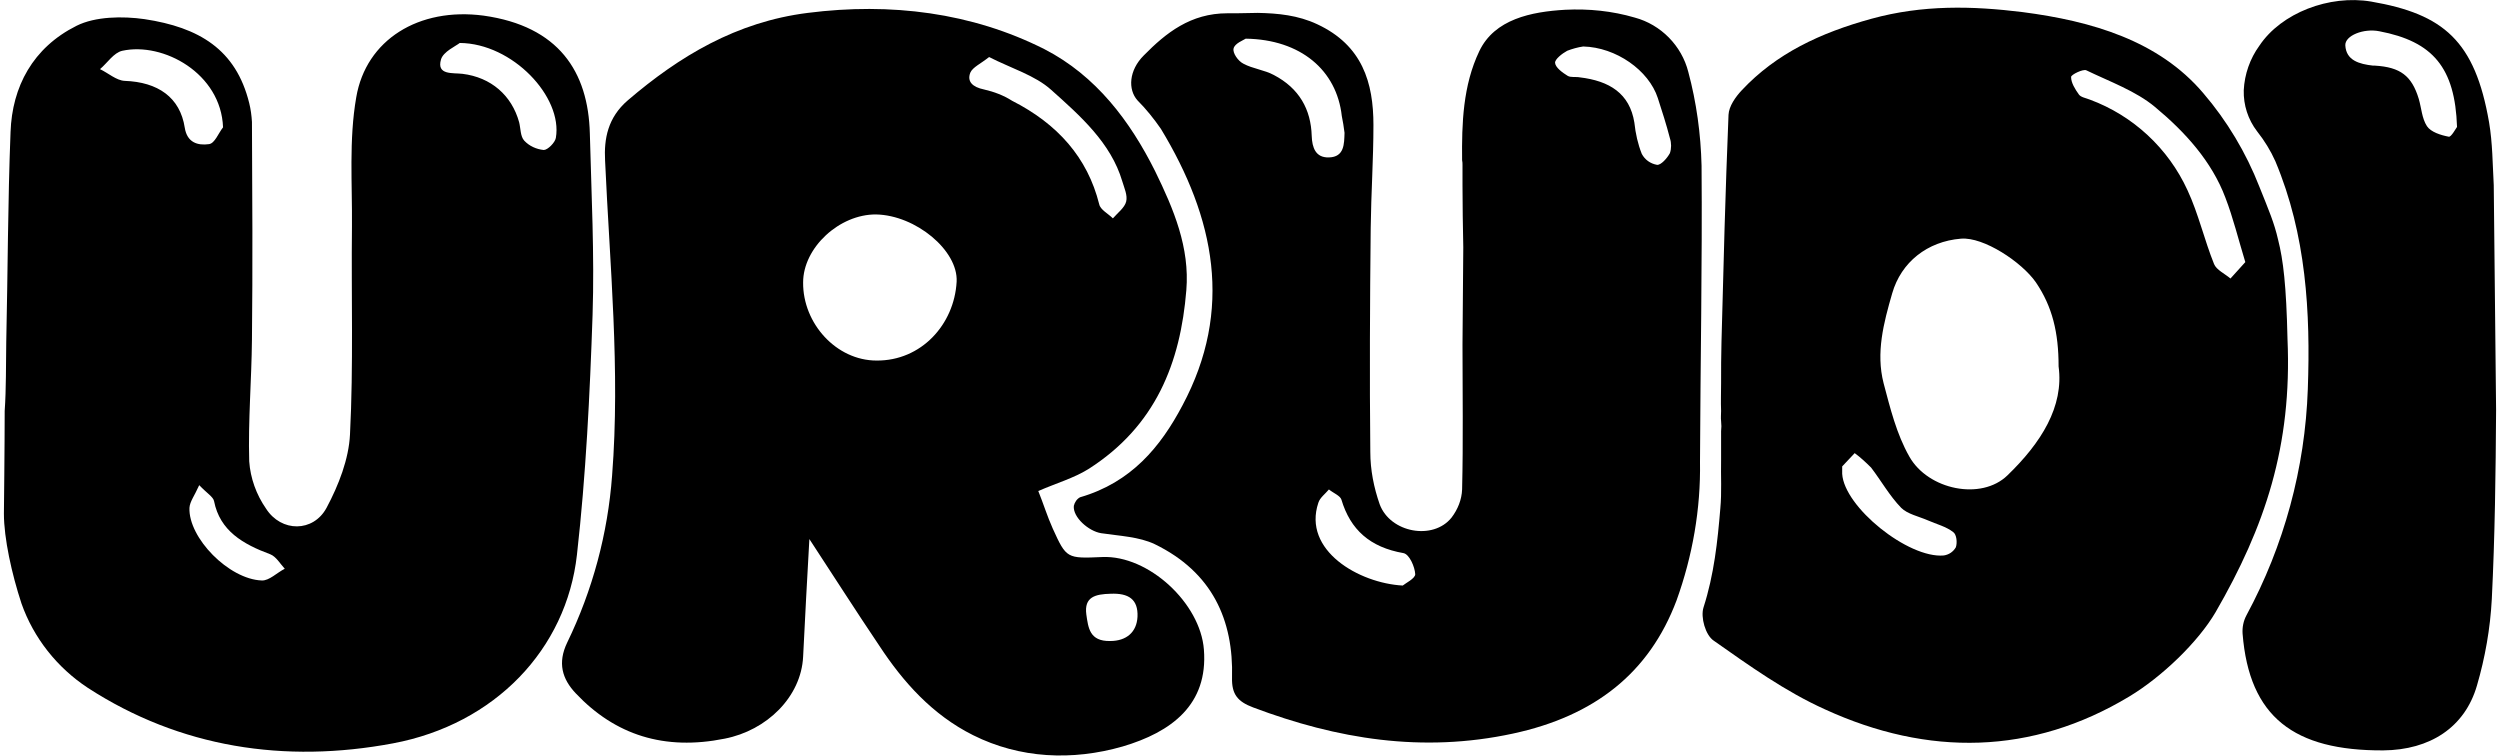
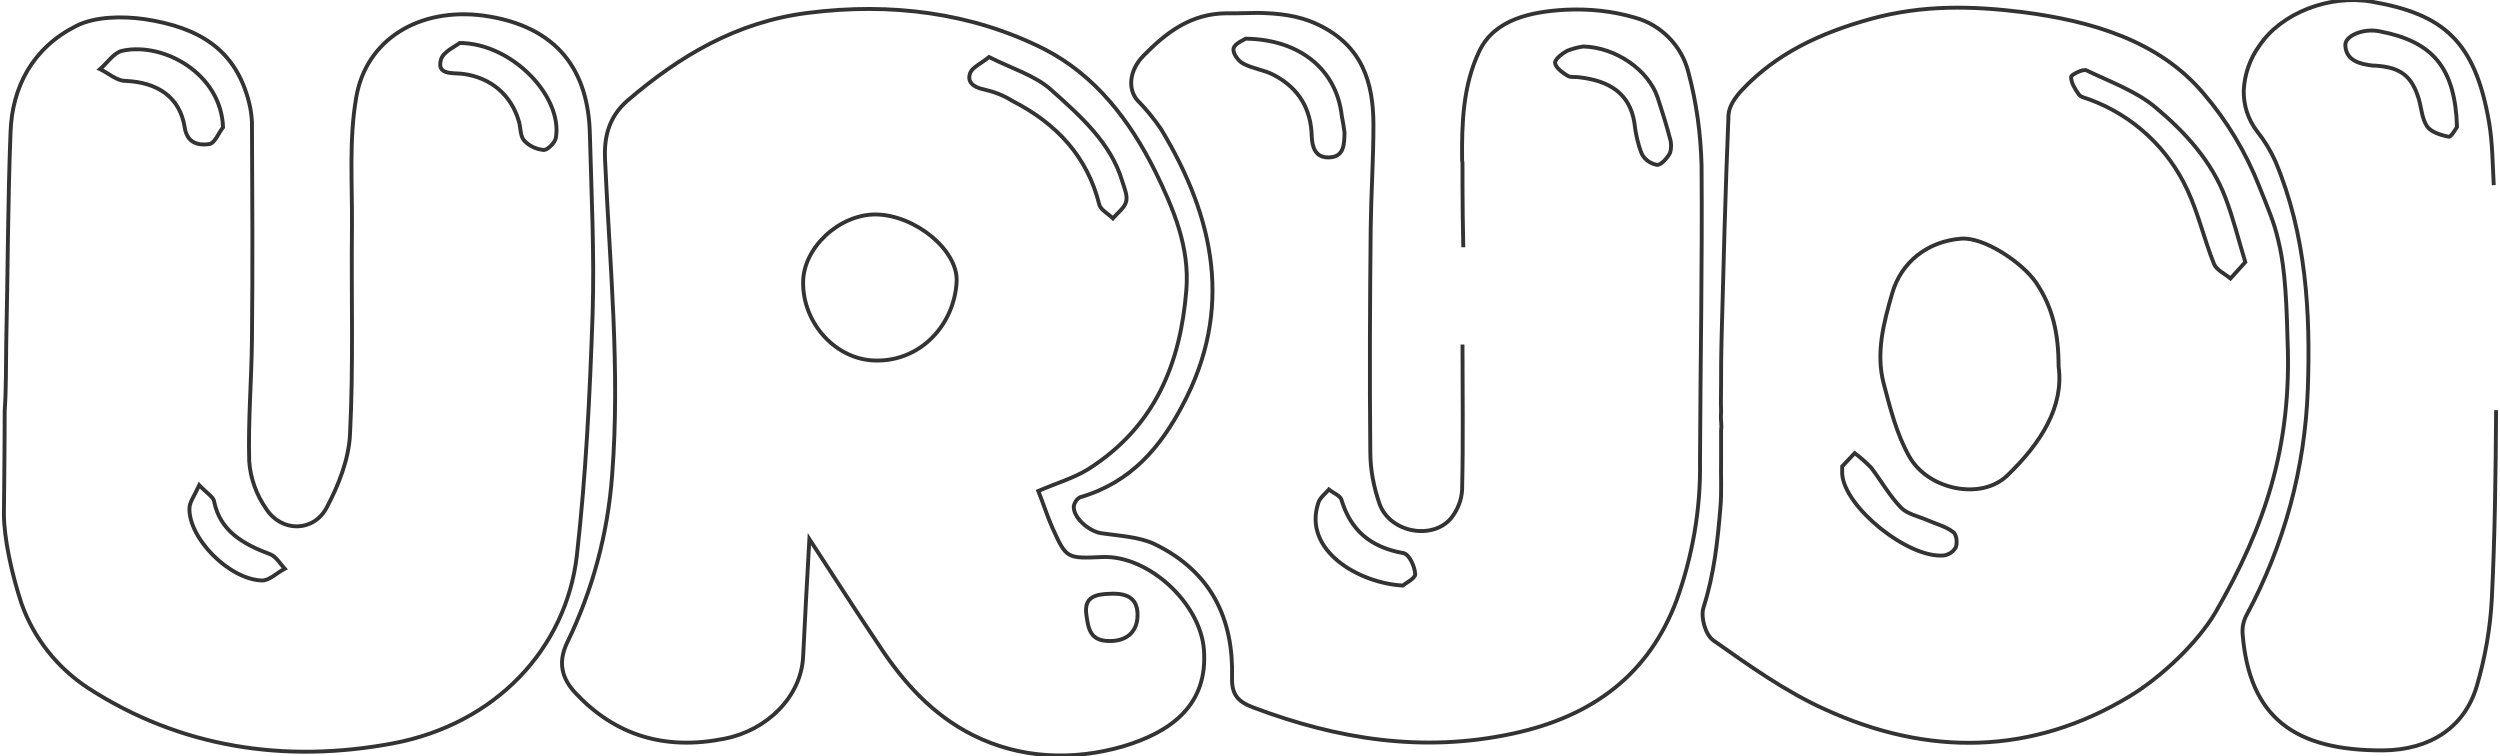
<svg xmlns="http://www.w3.org/2000/svg" version="1.1" id="logo" x="0px" y="0px" viewBox="0 0 640 193.5" style="enable-background:new 0 0 640 193.5;" xml:space="preserve">
+   <style>
+ 	 #logo {
+ 	 }
+ 	 path {
+ 	     fill: none;
+ 	     stroke: #333; /*線の色を指定する*/
+ 	     stroke-dasharray: 2000;/*線の間隔を指定する*/
+ 	     stroke-dashoffset: 0;/*線の位置を指定する(IEは効かない属性)*/
+ 	     stroke-width: 1;/*線の太さを指定する*/
+ 	     -webkit-animation: hello 3s ease-in forwards;
+ 	     animation: hello 3s ease-in forwards;
+ 	 }
+ 	  @-webkit-keyframes hello {
+ 	  0% {
+ 	  stroke-dashoffset: 2000;
+ 	  fill:transparent; /*透過*/
+ 	 }
+ 	  50% {
+ 	  fill:transparent; /*透過*/
+ 	 }
+ 	  100% {
+ 	  stroke-dashoffset: 0;
+ 	  fill:#000;
+ 	 }
+ 	 }
+ 	 @keyframes hello {
+ 	  0% {
+ 	  stroke-dashoffset: 2000;
+ 	  fill:transparent; /*透過*/
+ 	 }
+ 	  50% {
+ 	  fill:transparent; /*透過*/
+ 	 }
+ 	  100% {
+ 	  stroke-dashoffset: 0;
+ 	  fill:#000;
+ 	 }
+ 	 }
+ 	 </style>
  <path d="M1.2,105.2c0.4-5.8,0.3-11.8,0.4-17.6C2,69.6,2,51.7,2.7,33.8C3.1,22.2,8.4,12.2,19.6,6.6C24.4,4.2,31.4,4.1,37,4.9  C50.9,7,60.4,12.6,63.8,26.4c0.4,1.6,0.6,3.2,0.7,4.8c0.1,18.6,0.2,37.1,0,55.7c-0.1,10.4-1,20.8-0.7,31.2c0.3,4.3,1.8,8.5,4.3,12.1  c3.9,6.1,12.1,6.1,15.5-0.2c3.1-5.8,5.7-12.5,6-18.8c0.9-17.7,0.3-35.5,0.5-53.2c0.1-11-0.8-22.2,1.1-33.1  c2.5-14.7,16-23.1,32.6-20.9C143,6.7,150.6,18.3,151,34.2c0.4,15.5,1.2,31,0.7,46.4c-0.7,20.5-1.7,41-4,61.4  c-2.7,24.2-21,43.4-47.1,48.3c-27.7,5.2-54.5,1.1-78.1-14.2c-7.9-5.2-13.9-12.8-17-21.6C3,146.9,1,137.8,1,131.5  C1,131.5,1.2,114,1.2,105.2z M57.1,32.6C56.6,18.8,41.8,10.7,31.3,13c-2.2,0.5-3.8,3.1-5.7,4.7c2.1,1,4.2,2.9,6.3,3  c8.5,0.3,14.2,4.2,15.4,12c0.6,3.8,3.3,4.6,6.2,4.2C55,36.7,55.9,34.1,57.1,32.6z M117.7,11c-1,0.8-4.2,2.2-4.8,4.2  c-1.2,4.1,3,3.4,5.5,3.7c7.3,0.9,12.6,5.5,14.5,12.4c0.4,1.6,0.3,3.6,1.3,4.7c1.3,1.4,3.1,2.2,5,2.4c1,0,2.9-1.9,3.1-3.1  C144.1,24.8,131.2,11.1,117.7,11z M51,124.2c-1.2,2.7-2.4,4.2-2.5,5.8c-0.3,7.7,10.1,18.3,18.5,18.6c1.9,0.1,3.9-2,5.9-3  c-1.2-1.3-2.2-3.1-3.7-3.7c-7-2.6-12.9-6-14.4-13.6C54.6,127.2,53,126.3,51,124.2z" />
  <path d="M374.6,63.3c-0.1-5.3-0.2-10.7-0.2-15.9c0-1.7,0-3.2,0-4.8c0-0.1,0-0.2,0-0.3c0-0.4,0-0.9-0.1-1.3  c-0.1-9.4,0.2-19.1,4.4-27.9c3.9-8.2,13.3-10.1,22-10.6c6-0.3,12,0.3,17.8,2c6.7,1.8,12,7.2,13.7,13.9c2.1,7.8,3.2,15.9,3.4,24  c0.2,25.3-0.3,50.5-0.4,75.8c0.2,12.1-1.9,24.1-6,35.5c-7,18.6-21,29.6-41.9,34.1c-23.2,5-45,1.4-66.5-6.7c-4-1.5-5.5-3.4-5.4-7.6  c0.4-14.7-5-27-19.8-34.2c-4-1.9-9-2.1-13.7-2.8c-3.2-0.5-7.3-4.1-7-7c0.2-0.9,0.8-1.8,1.6-2.2c13.1-3.8,20.6-12.9,26.2-23.5  c13.1-24.5,8.3-48-5.5-70.8c-1.8-2.6-3.8-5.1-6-7.3c-2.5-2.8-2.2-7.7,1.6-11.5c5.7-5.8,12-10.8,21.4-10.8h0.8c0.1,0,1.1,0,1.5,0  c1.9,0,3.7-0.1,5.5-0.1c5.2,0.1,10.3,0.6,15.2,2.9c11.6,5.4,14.4,15,14.4,25.8c0,8.8-0.6,17.6-0.7,26.4c-0.2,19.1-0.3,38.2-0.1,57.3  c0,4.6,0.9,9.1,2.4,13.4c2.7,7.3,13.7,9.3,18.4,3.4c1.6-2.1,2.6-4.6,2.7-7.2c0.3-12.4,0.1-24.8,0.1-37.1 M318.9,9.9  c-0.6,0.4-2.8,1.2-3.1,2.5c-0.3,1.1,1.1,3.2,2.5,3.9c2.4,1.3,5.4,1.6,7.8,2.9c6.5,3.4,9.5,8.8,9.7,15.6c0.1,3,1,5.6,4.4,5.5  c4-0.1,3.9-3.5,4-6.3c-0.2-1.5-0.4-2.9-0.7-4.3C342.2,18,333,10.1,318.9,9.9z M405.3,11.9c-1.4,0.2-2.8,0.6-4.1,1.1  c-1.3,0.7-3.2,2.2-3.1,3.1c0.1,1.2,1.9,2.5,3.2,3.3c0.8,0.5,2.1,0.2,3.1,0.4c7.6,0.9,12.8,4.1,14,11.6c0.3,2.8,0.9,5.5,1.9,8  c0.8,1.5,2.2,2.5,3.9,2.8c1,0.1,2.6-1.7,3.3-3c0.4-1.2,0.4-2.6,0-3.8c-0.9-3.5-2-6.9-3.1-10.3C422.1,18,413.7,12.1,405.3,11.9  L405.3,11.9z M359.1,149.9c0.7-0.6,3.2-1.8,3.2-2.9c-0.1-1.9-1.5-5.1-3-5.4c-8.6-1.5-13.6-6-15.9-13.7c-0.3-1-2.1-1.7-3.2-2.6  c-0.9,1.1-2.3,2.1-2.7,3.4C333.4,140.9,347.9,149.3,359.1,149.9z" />
  <path d="M639,105c-0.1,16.1-0.3,32.3-1.1,48.4c-0.4,7.5-1.7,14.9-3.8,22.1c-3.1,10.7-12,16.5-24,16.6c-22.8,0.1-34.3-8.5-36-29.9  c-0.1-1.6,0.2-3.2,1-4.7c9.6-17.8,15-37.6,15.7-57.9c0.7-19.6-0.4-39.5-8.3-58.3c-1.2-2.7-2.8-5.3-4.7-7.7c-2.3-3-3.5-6.7-3.4-10.5  c0.2-4.1,1.6-8.1,4-11.4C584,3.3,596.3-1.4,607,0.4c18.6,3.2,26.6,10.1,30.2,30.9c0.9,5.3,0.9,10.7,1.2,16.1 M629,32.5  c-0.5-15.2-6.2-21.9-19.9-24.5c-4-0.8-8.8,1.1-8.7,3.6c0.2,3.9,3.6,4.8,7.1,5.2c0.2,0,0.4,0,0.5,0c6.5,0.4,9.4,2.6,11.2,8.5  c0.7,2.4,0.8,5,2.1,7c1,1.5,3.5,2.3,5.6,2.7C627.5,35.1,628.7,32.9,629,32.5z" />
  <path d="M308.2,166.3c-0.9-11.9-14.2-24.2-26-23.7c-9.1,0.4-9.2,0.4-12.7-7.3c-1.4-3.1-2.4-6.4-3.7-9.6c4.6-2,9.1-3.3,12.8-5.6  c17.3-11,23.6-27.3,25.1-45.8c0.9-10.9-3.2-20.7-8-30.5c-6.4-12.8-15.1-24.4-28.3-31.2c-18.6-9.4-39.4-12-60.6-9.3  c-18.3,2.3-32.9,11.1-46.1,22.4c-5.1,4.4-6.1,9.8-5.8,15.4c1.2,26.8,3.9,53.6,1.8,80.6c-1.1,14.9-5,29.4-11.5,42.8  c-2.5,5.2-1.3,9.3,2.2,13c10.1,10.7,22.7,14.7,38.1,11.6c10.8-2.1,19.6-10.7,20.1-21c0.5-9.9,1-19.8,1.6-30.1  c6.1,9.3,11.9,18.4,17.9,27.3c6.1,9.3,13.6,17.7,24,22.9c12,6,25.4,6.6,38.3,2.9C299.9,187.4,309.3,180.4,308.2,166.3z M244.9,72.1  c-0.6,11-9.1,20.3-20.5,20.2c-10.3,0-18.9-9.5-18.8-20c0-8.9,9.3-17.5,18.7-17.4C234.4,55.1,245.3,64.1,244.9,72.1L244.9,72.1z   M251.9,22.9c-2.9-0.6-4.4-2-3.5-4.3c0.6-1.4,2.7-2.3,4.8-4c5.7,2.9,11.8,4.7,15.9,8.4c7.5,6.7,15.3,13.6,18.2,23.4  c0.5,1.7,1.4,3.6,1,5.2s-2.2,2.9-3.4,4.3c-1.2-1.2-3.2-2.2-3.5-3.6c-3-12-10.7-20.6-22.3-26.5C256.9,24.4,254.5,23.5,251.9,22.9z   M291.2,157.9c-0.2,3.9-2.8,6.2-7,6.2c-5.3,0.1-5.6-3.4-6.1-6.8c-0.6-4.5,2.3-5.2,6.2-5.3C288.9,151.8,291.4,153.4,291.2,157.9  L291.2,157.9z" />
  <path d="M578.4,47.8c-3.4-8.7-8.3-16.9-14.4-24c-11.4-13.4-28.5-18.4-46.2-20.7c-12.9-1.6-25.6-1.9-38.7,1.7s-24.4,8.9-33.2,18.3  c-1.6,1.7-3.3,4.1-3.4,6.3c-0.8,19.4-1.3,38.8-1.8,58.1c-0.1,3.6-0.1,7-0.1,10.6c0,2.3-0.1,4.8,0,7.1c0,0.6-0.1,1.9,0,2.6  c0.1,0.9,0.1,1.7,0,2.6c0,2.4,0,4.8,0,7.2c-0.1,4.3,0.2,8.3-0.2,12.6c-0.7,8.4-1.6,16.9-4.3,25.3c-0.8,2.5,0.5,7.1,2.6,8.5  c9.1,6.4,18.3,13,28.5,17.6c26.4,12.1,53,11.7,77.9-3.3c8.3-5,17.6-13.9,22.1-21.6c12.6-21.8,19.6-42.5,18.4-69.9  c-0.3-13.7-1.1-20.3-2.4-25.4C582.2,57,580.8,53.8,578.4,47.8z M513.9,121.7c-6.7,6.5-20.3,3.7-25.1-4.8c-3.3-5.8-4.9-12.4-6.6-18.8  c-2-7.8,0-15.4,2.2-23c2.3-8,9-13.3,17.6-14c5.8-0.5,15.6,6,19.2,11.2c4.2,6.2,5.8,12.8,5.8,21.5  C528.4,104.1,522.5,113.4,513.9,121.7z M571,71.3c-1.4-1.2-3.6-2.2-4.2-3.7c-2.5-6.2-4-12.9-6.8-18.9c-4.9-10.7-13.9-19.1-25-23.2  c-1-0.4-2.3-0.6-2.8-1.3c-1-1.4-2-3-2-4.5c0-0.6,3.1-2.1,3.9-1.7c6,2.9,12.7,5.3,17.6,9.4c7.7,6.4,14.5,13.9,18,23.2  c2,5.2,3.3,10.6,5.1,16.5L571,71.3z M474.8,116c1.5,1.1,2.9,2.4,4.2,3.7c2.6,3.4,4.7,7.2,7.7,10.3c1.6,1.6,4.5,2.2,6.8,3.2  s4.7,1.6,6.5,3c0.9,0.6,1.1,2.7,0.7,3.9c-0.7,1.2-1.8,1.9-3.1,2.1c-9.1,0.8-25.5-12.4-26-20.9c0-0.2,0-0.3,0-1.9L474.8,116z" />
</svg>
